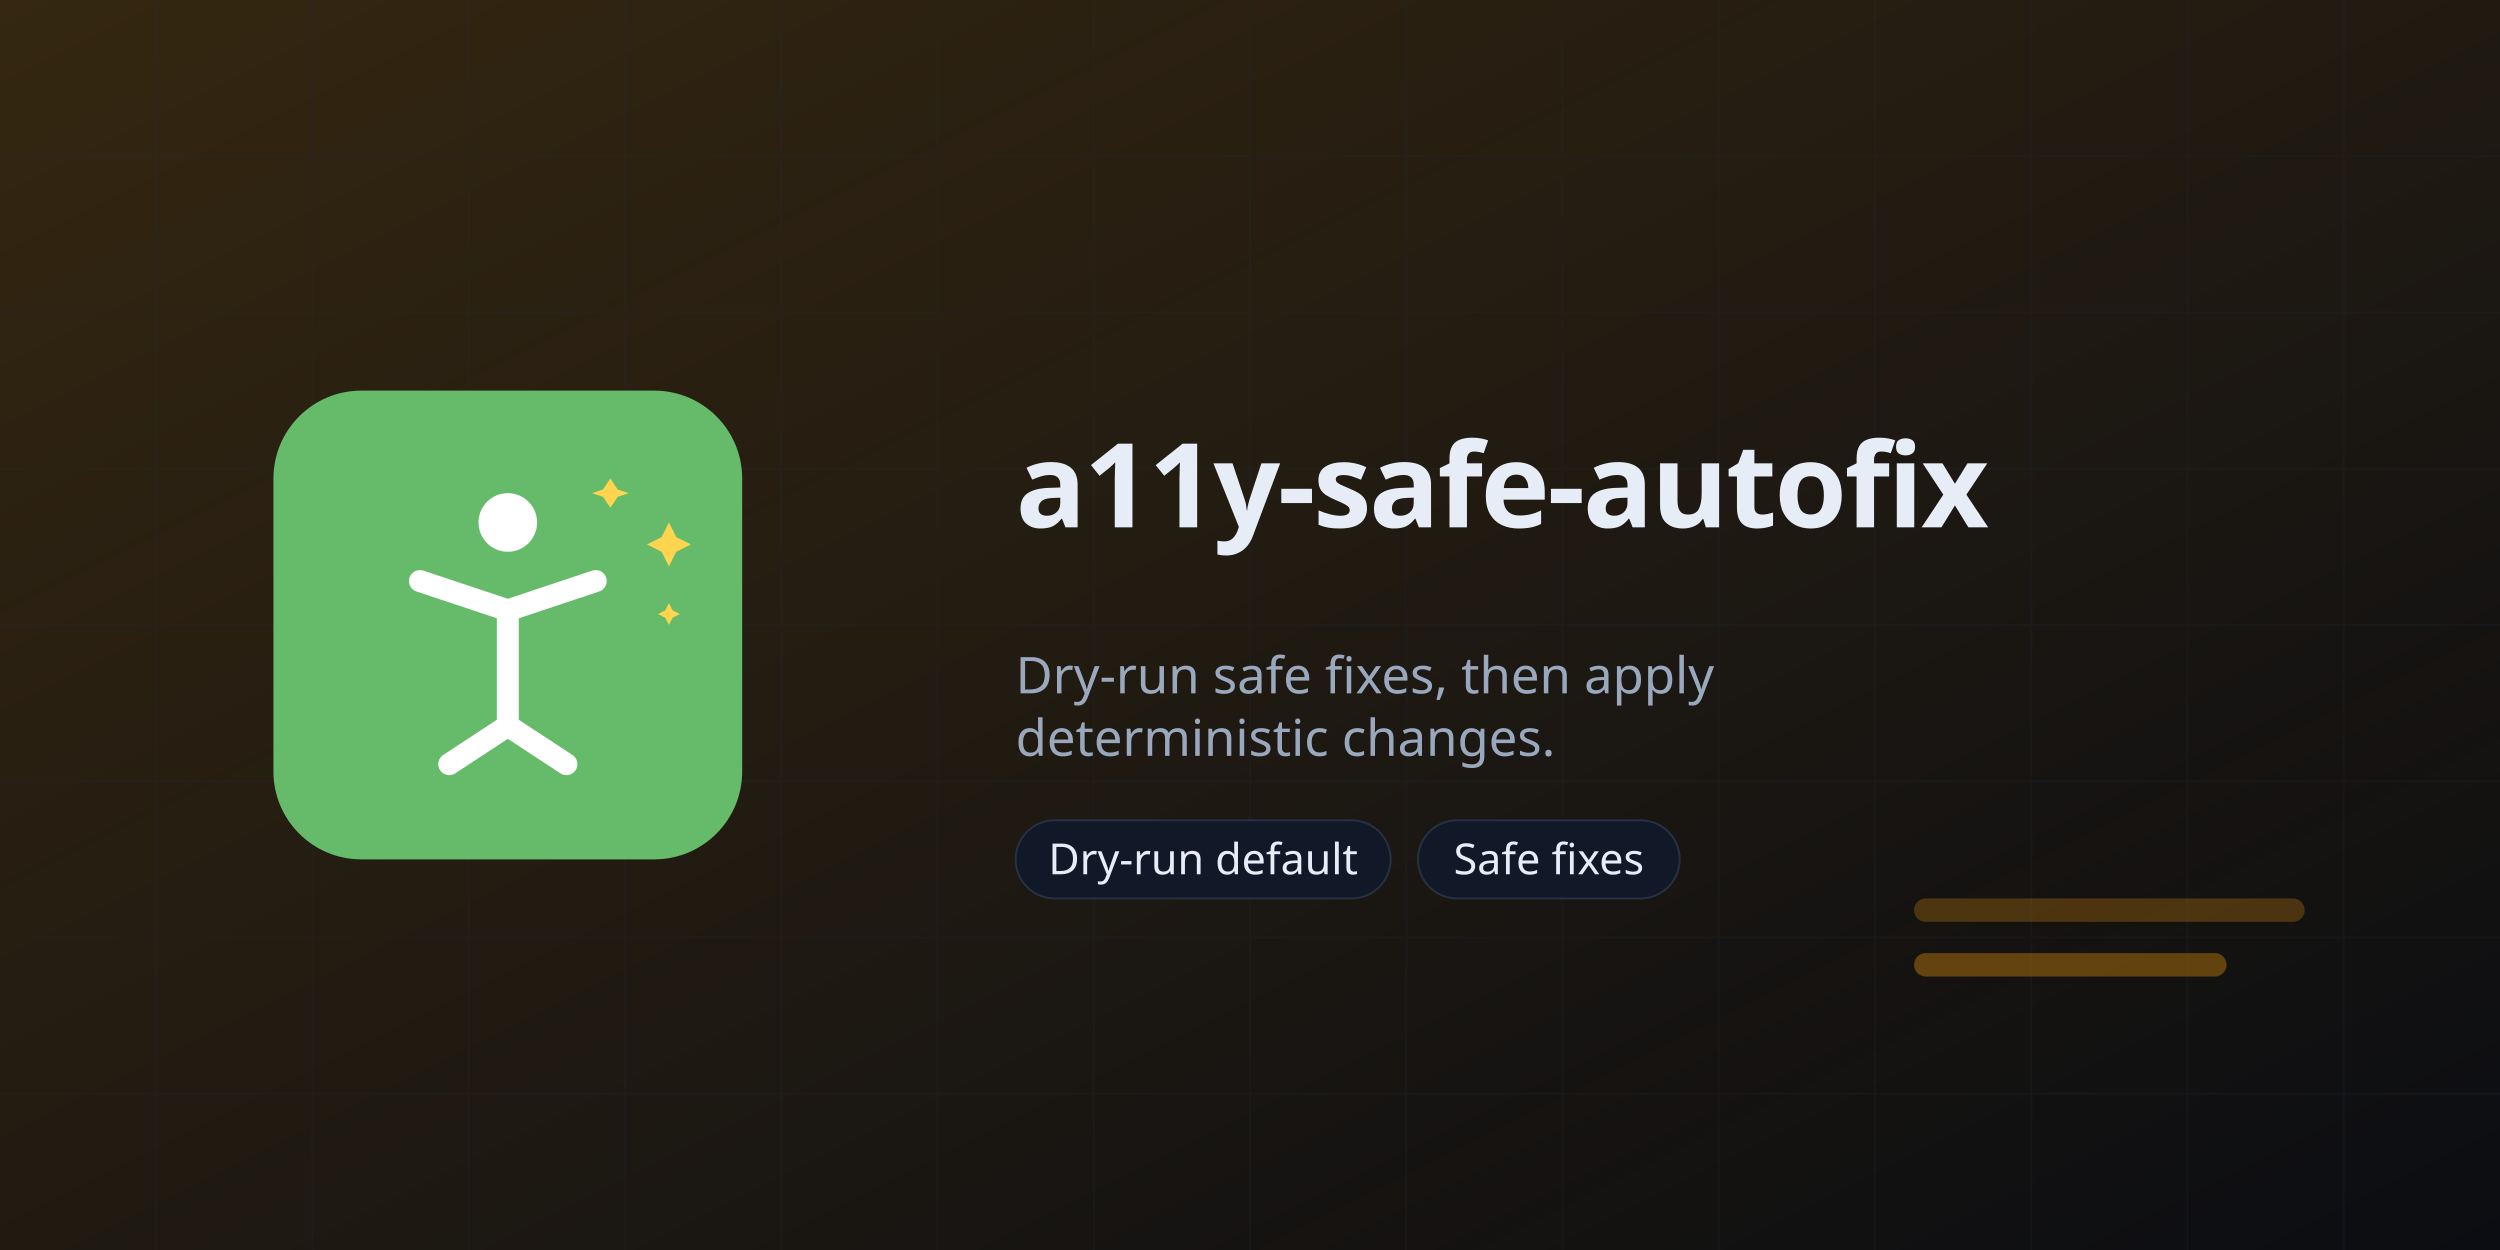
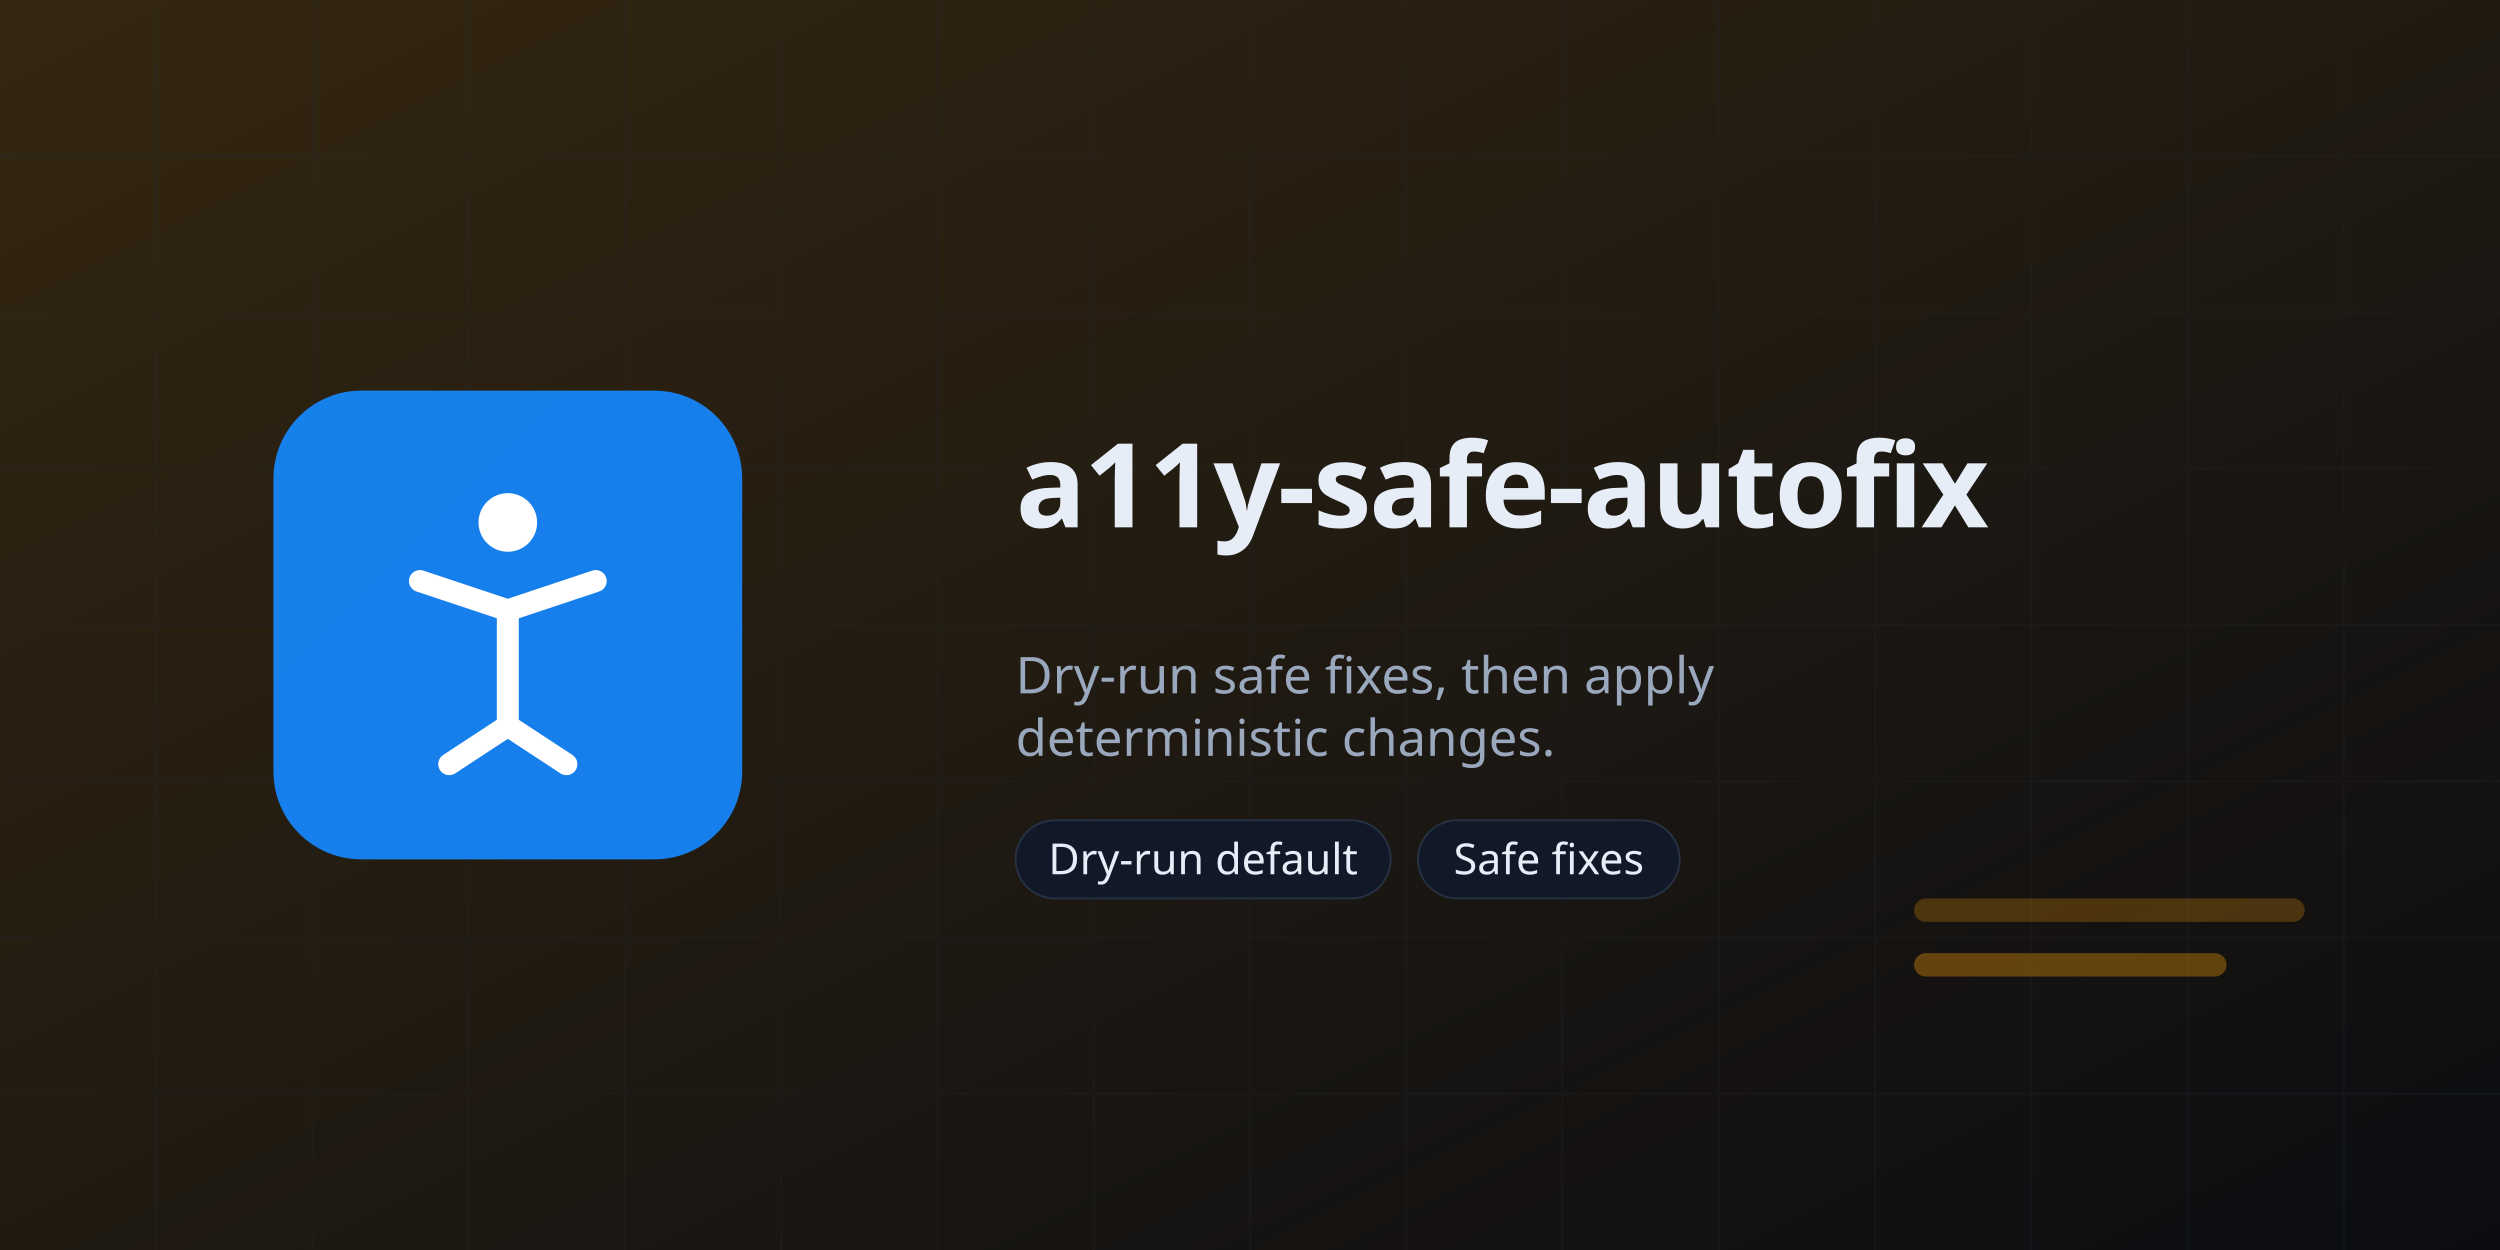
<svg xmlns="http://www.w3.org/2000/svg" width="1280" height="640" fill="none" style="color-scheme:light dark" viewBox="0 0 1280 640">
  <style>text{font-family:"Space Grotesk","Sora","IBM Plex Sans",sans-serif}</style>
  <defs>
    <linearGradient id="edge" x1="0" x2="1" y1="0" y2="1">
      <stop offset="0" stop-color="#F59E0B" stop-opacity=".18" />
      <stop offset="1" stop-color="#F59E0B" stop-opacity="0" />
    </linearGradient>
  </defs>
  <path fill="#0B0D12" d="M0 0h1280v640H0z" />
  <path fill="url(#edge)" d="M0 0h1280v640H0z" />
  <path stroke="#1F2A37" d="M80 0v640M160 0v640M240 0v640M320 0v640M400 0v640M480 0v640M560 0v640M640 0v640M720 0v640M800 0v640M880 0v640M960 0v640m80-640v640m80-640v640m80-640v640M0 80h1280M0 160h1280M0 240h1280M0 320h1280M0 400h1280M0 480h1280M0 560h1280" opacity=".22" />
  <g transform="translate(140 200)scale(3.75)">
    <g clip-path="url(#clip0_313_20)">
      <path fill="url(#paint0_linear_313_20)" d="M52 0H12C5.373 0 0 5.373 0 12v40c0 6.627 5.373 12 12 12h40c6.627 0 12-5.373 12-12V12c0-6.627-5.373-12-12-12" />
      <path fill="#fff" d="M32 22a4 4 0 1 0 0-8 4 4 0 0 0 0 8" />
      <path stroke="#fff" stroke-linecap="round" stroke-width="3" d="m20 26 12 4 12-4" />
      <path stroke="#fff" stroke-linecap="round" stroke-linejoin="round" stroke-width="3" d="M32 30v15.75m0 0L24 51m8-5.25L40 51" />
-       <path fill="#FFD54F" d="m54 18 1 2 2 1-2 1-1 2-1-2-2-1 2-1zm-8-6 1 1.5 1.5.5-1.5.5-1 1.5-1-1.5-1.5-.5 1.5-.5zm8 17 .5 1 1 .5-1 .5-.5 1-.5-1-1-.5 1-.5z" />
    </g>
    <defs>
      <linearGradient id="paint0_linear_313_20" x1="0" x2="4096" y1="0" y2="4096" gradientUnits="userSpaceOnUse">
-         <stop stop-color="#66BB6A" />
-         <stop offset="1" stop-color="#43A047" />
+         <stop stop-color="#1680EB" />
+         <stop offset="1" stop-color="#171AEB" />
      </linearGradient>
      <clipPath id="clip0_313_20">
        <path fill="#fff" d="M0 0h64v64H0z" />
      </clipPath>
    </defs>
  </g>
  <text x="520" y="270" fill="#E6EDF7" font-size="60" font-weight="700" letter-spacing="-.02em">a11y-safe-autofix</text>
  <text x="520" y="355" fill="#9AA8BD" font-size="26">Dry-run safe fixes, then apply</text>
  <text x="520" y="387" fill="#9AA8BD" font-size="26">deterministic changes.</text>
  <g transform="translate(520 420)">
    <rect width="192" height="40" fill="#111827" stroke="#263142" rx="20" />
    <text x="96" y="20" fill="#E6EDF7" dominant-baseline="middle" font-size="22" text-anchor="middle">Dry-run default</text>
  </g>
  <g transform="translate(726 420)">
    <rect width="134" height="40" fill="#111827" stroke="#263142" rx="20" />
    <text x="67" y="20" fill="#E6EDF7" dominant-baseline="middle" font-size="22" text-anchor="middle">Safe fixes</text>
  </g>
  <rect width="200" height="12" x="980" y="460" fill="#F59E0B" fill-opacity=".25" rx="6" />
  <rect width="160" height="12" x="980" y="488" fill="#F59E0B" fill-opacity=".35" rx="6" />
</svg>
